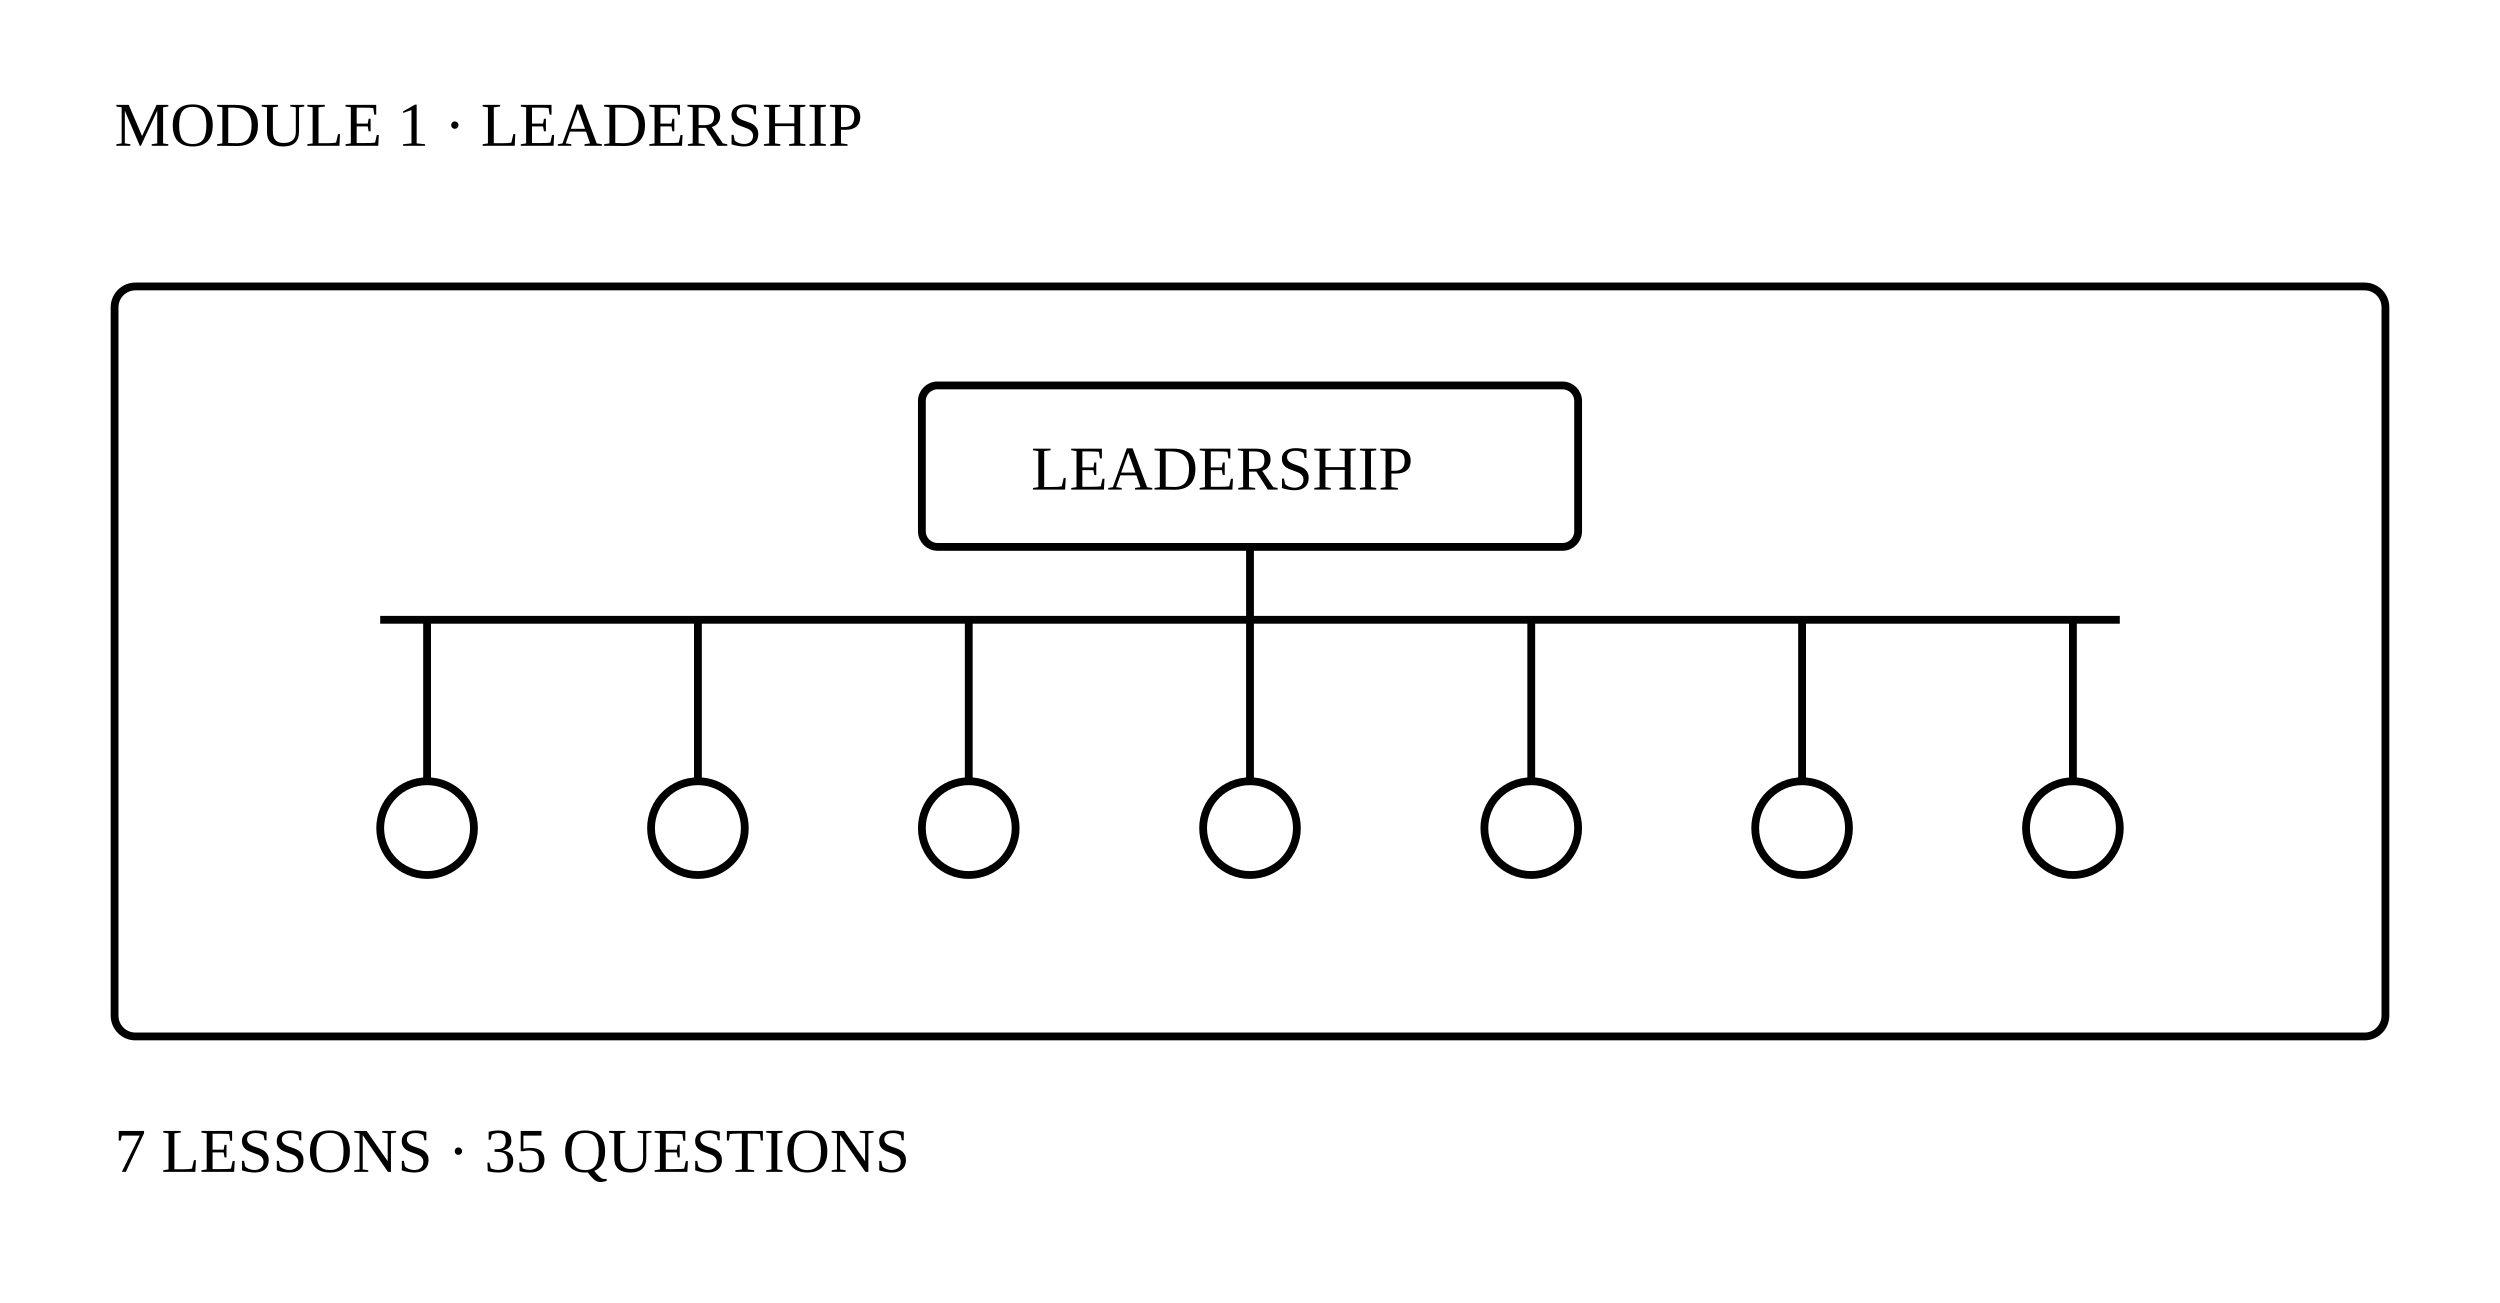
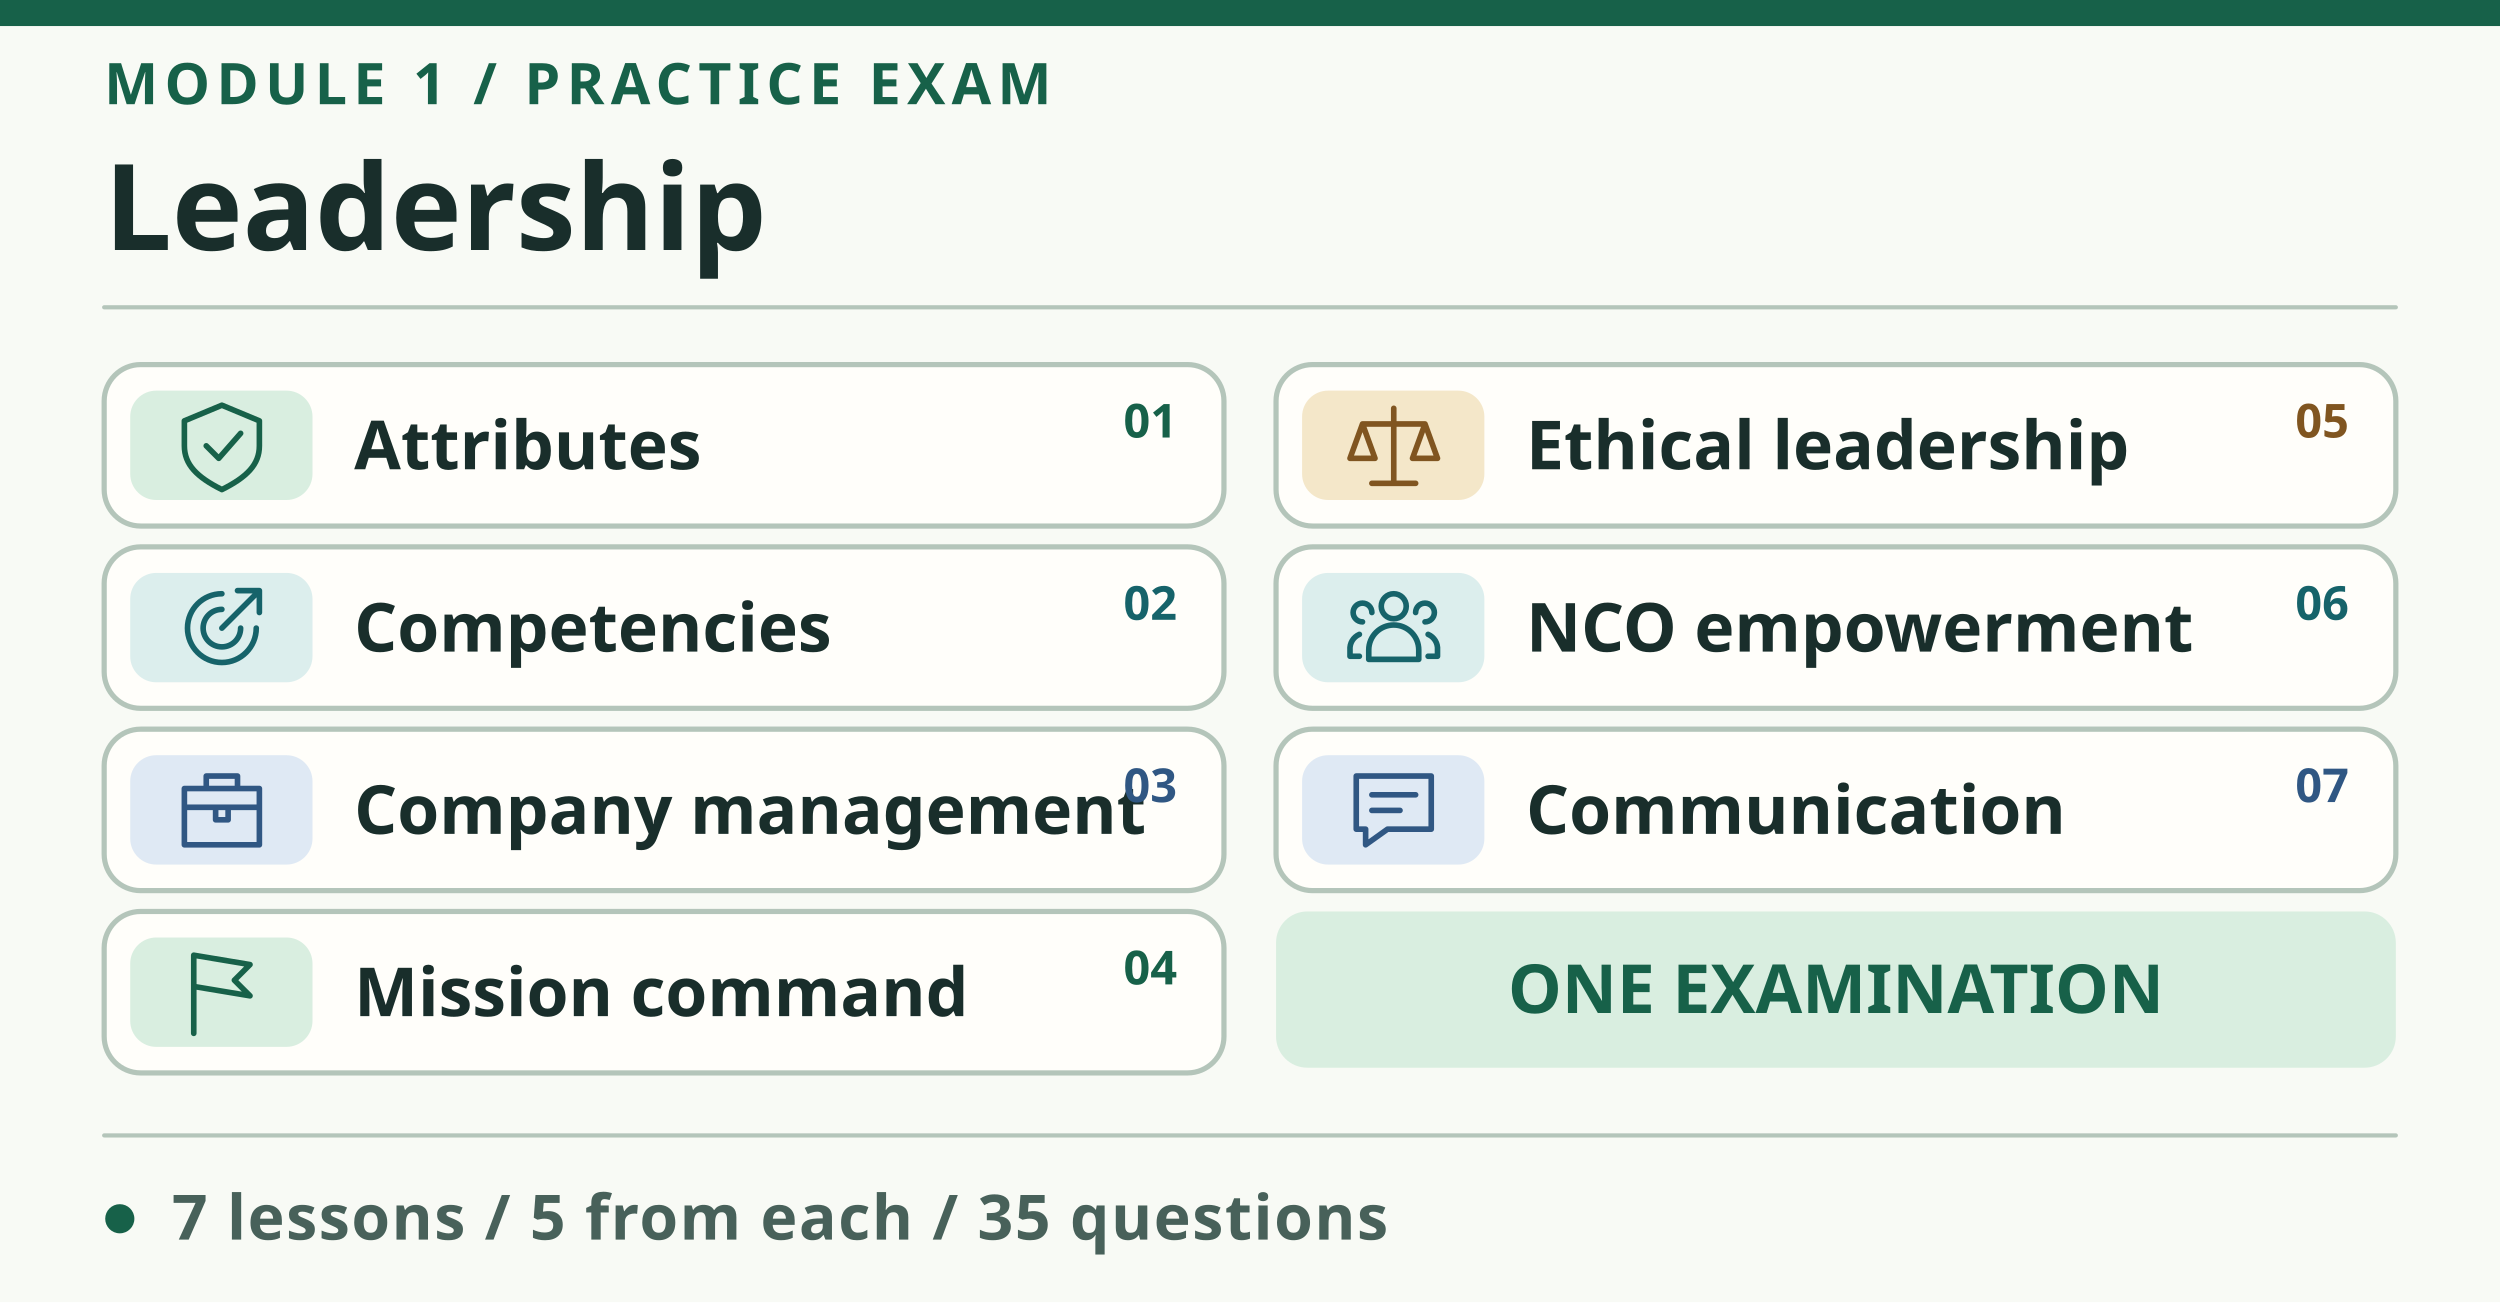
<svg viewBox="0 0 480 250" aria-hidden="true" focusable="false">
-   <text x="22" y="28">MODULE 1 · LEADERSHIP</text>
-   <g fill="none" stroke="currentColor" stroke-width="1.5">
-     <rect x="22" y="55" width="436" height="144" rx="4" />
-     <path d="M73 119h334M82 119v31m52-31v31m52-31v31m54-31v31m54-31v31m52-31v31m52-31v31" />
-     <rect class="acc" x="177" y="74" width="126" height="31" rx="3" />
-     <path d="M240 105v14" />
-     <circle cx="82" cy="159" r="9" />
-     <circle cx="134" cy="159" r="9" />
-     <circle cx="186" cy="159" r="9" />
-     <circle cx="240" cy="159" r="9" />
-     <circle cx="294" cy="159" r="9" />
-     <circle cx="346" cy="159" r="9" />
-     <circle cx="398" cy="159" r="9" />
+   <rect x="0" y="0" width="480" height="250" rx="0" fill="#f8faf5" stroke="none" />
+   <rect x="0" y="0" width="480" height="5" rx="0" fill="#176149" stroke="none" />
+   <text x="20" y="20" text-anchor="start" style="font-family:system-ui,sans-serif;font-size:11px;font-weight:740;letter-spacing:0.11em;fill:#176149">MODULE 1 / PRACTICE EXAM</text>
+   <text x="20" y="48" text-anchor="start" style="font-family:system-ui,sans-serif;font-size:23px;font-weight:720;letter-spacing:0em;fill:#192e2b">Leadership</text>
+   <path d="M20 59H460" fill="none" stroke="#b4c5ba" stroke-width="0.8" stroke-linecap="round" stroke-linejoin="round" />
+   <rect x="20" y="70" width="215" height="31" rx="7" fill="#fffefa" stroke="#b4c5ba" />
+   <rect x="25" y="75" width="35" height="21" rx="5" fill="#d9eee0" stroke="none" />
+   <g transform="translate(33 76) scale(0.6)">
+     <path d="M16 3L28 8v8c0 6-4 10-12 14C8 26 4 22 4 16V8z M11 16l4 4 7-8" fill="none" stroke="#176149" stroke-width="1.8" stroke-linecap="round" stroke-linejoin="round" />
  </g>
-   <text x="198" y="94">LEADERSHIP</text>
-   <text class="t-mute" x="22" y="225">7 LESSONS · 35 QUESTIONS</text>
+   <text x="68" y="90.1" text-anchor="start" style="font-family:system-ui,sans-serif;font-size:13px;font-weight:650;letter-spacing:0em;fill:#192e2b">Attributes</text>
+   <text x="226" y="84" text-anchor="end" style="font-family:system-ui,sans-serif;font-size:9px;font-weight:650;letter-spacing:0em;fill:#176149">01</text>
+   <rect x="20" y="105" width="215" height="31" rx="7" fill="#fffefa" stroke="#b4c5ba" />
+   <rect x="25" y="110" width="35" height="21" rx="5" fill="#dceeed" stroke="none" />
+   <g transform="translate(33 111) scale(0.6)">
+     <path d="M27 16a11 11 0 1 1-11-11 M16 10a6 6 0 1 0 6 6 M16 16 28 4m-7 0h7v7" fill="none" stroke="#16636a" stroke-width="1.8" stroke-linecap="round" stroke-linejoin="round" />
+   </g>
+   <text x="68" y="125.1" text-anchor="start" style="font-family:system-ui,sans-serif;font-size:13px;font-weight:650;letter-spacing:0em;fill:#192e2b">Competencies</text>
+   <text x="226" y="119" text-anchor="end" style="font-family:system-ui,sans-serif;font-size:9px;font-weight:650;letter-spacing:0em;fill:#16636a">02</text>
+   <rect x="20" y="140" width="215" height="31" rx="7" fill="#fffefa" stroke="#b4c5ba" />
+   <rect x="25" y="145" width="35" height="21" rx="5" fill="#dfe9f4" stroke="none" />
+   <g transform="translate(33 146) scale(0.6)">
+     <path d="M4 9h24v18H4z M11 9V5h10v4 M4 15h24m-14 0v4h4v-4" fill="none" stroke="#305783" stroke-width="1.8" stroke-linecap="round" stroke-linejoin="round" />
+   </g>
+   <text x="68" y="160.1" text-anchor="start" style="font-family:system-ui,sans-serif;font-size:13px;font-weight:650;letter-spacing:0em;fill:#192e2b">Company management</text>
+   <text x="226" y="154" text-anchor="end" style="font-family:system-ui,sans-serif;font-size:9px;font-weight:650;letter-spacing:0em;fill:#305783">03</text>
+   <rect x="20" y="175" width="215" height="31" rx="7" fill="#fffefa" stroke="#b4c5ba" />
+   <rect x="25" y="180" width="35" height="21" rx="5" fill="#d9eee0" stroke="none" />
+   <g transform="translate(33 181) scale(0.6)">
+     <path d="M7 29V4l18 3-5 5 5 5-18-3" fill="none" stroke="#176149" stroke-width="1.8" stroke-linecap="round" stroke-linejoin="round" />
+   </g>
+   <text x="68" y="195.1" text-anchor="start" style="font-family:system-ui,sans-serif;font-size:13px;font-weight:650;letter-spacing:0em;fill:#192e2b">Mission command</text>
+   <text x="226" y="189" text-anchor="end" style="font-family:system-ui,sans-serif;font-size:9px;font-weight:650;letter-spacing:0em;fill:#176149">04</text>
+   <rect x="245" y="70" width="215" height="31" rx="7" fill="#fffefa" stroke="#b4c5ba" />
+   <rect x="250" y="75" width="35" height="21" rx="5" fill="#f4e7c9" stroke="none" />
+   <g transform="translate(258 76) scale(0.6)">
+     <path d="M16 4v24m-7 0h14M6 9h20m-20 0L2 20h8L6 9m20 0-4 11h8L26 9" fill="none" stroke="#805520" stroke-width="1.8" stroke-linecap="round" stroke-linejoin="round" />
+   </g>
+   <text x="293" y="90.1" text-anchor="start" style="font-family:system-ui,sans-serif;font-size:13px;font-weight:650;letter-spacing:0em;fill:#192e2b">Ethical leadership</text>
+   <text x="451" y="84" text-anchor="end" style="font-family:system-ui,sans-serif;font-size:9px;font-weight:650;letter-spacing:0em;fill:#805520">05</text>
+   <rect x="245" y="105" width="215" height="31" rx="7" fill="#fffefa" stroke="#b4c5ba" />
+   <rect x="250" y="110" width="35" height="21" rx="5" fill="#dceeed" stroke="none" />
+   <g transform="translate(258 111) scale(0.6)">
+     <path d="M20 9a4 4 0 1 1-8 0 4 4 0 1 1 8 0z M8 26v-3a8 8 0 0 1 16 0v3z M6 14a3 3 0 1 1 3-3 M26 14a3 3 0 1 0-3-3 M5 18a5 5 0 0 0-3 5v2h3m22-7a5 5 0 0 1 3 5v2h-3" fill="none" stroke="#16636a" stroke-width="1.8" stroke-linecap="round" stroke-linejoin="round" />
+   </g>
+   <text x="293" y="125.1" text-anchor="start" style="font-family:system-ui,sans-serif;font-size:13px;font-weight:650;letter-spacing:0em;fill:#192e2b">NCO empowerment</text>
+   <text x="451" y="119" text-anchor="end" style="font-family:system-ui,sans-serif;font-size:9px;font-weight:650;letter-spacing:0em;fill:#16636a">06</text>
+   <rect x="245" y="140" width="215" height="31" rx="7" fill="#fffefa" stroke="#b4c5ba" />
+   <rect x="250" y="145" width="35" height="21" rx="5" fill="#dfe9f4" stroke="none" />
+   <g transform="translate(258 146) scale(0.6)">
+     <path d="M4 5h24v17H14l-7 5v-5H4z M9 11h14m-14 5h9" fill="none" stroke="#305783" stroke-width="1.8" stroke-linecap="round" stroke-linejoin="round" />
+   </g>
+   <text x="293" y="160.1" text-anchor="start" style="font-family:system-ui,sans-serif;font-size:13px;font-weight:650;letter-spacing:0em;fill:#192e2b">Communication</text>
+   <text x="451" y="154" text-anchor="end" style="font-family:system-ui,sans-serif;font-size:9px;font-weight:650;letter-spacing:0em;fill:#305783">07</text>
+   <rect x="245" y="175" width="215" height="30" rx="6" fill="#d9eee0" stroke="none" />
+   <text x="352.5" y="194.5" text-anchor="middle" style="font-family:system-ui,sans-serif;font-size:13px;font-weight:650;letter-spacing:0em;fill:#176149">ONE EXAMINATION</text>
+   <path d="M20 218H460" fill="none" stroke="#b4c5ba" stroke-width="0.8" stroke-linecap="round" stroke-linejoin="round" />
+   <circle cx="23" cy="234" r="2.8" fill="#176149" stroke="none" />
+   <text x="33" y="238" text-anchor="start" style="font-family:system-ui,sans-serif;font-size:12px;font-weight:650;letter-spacing:0.025em;fill:#48615a">7 lessons   /   5 from each   /   35 questions</text>
</svg>
